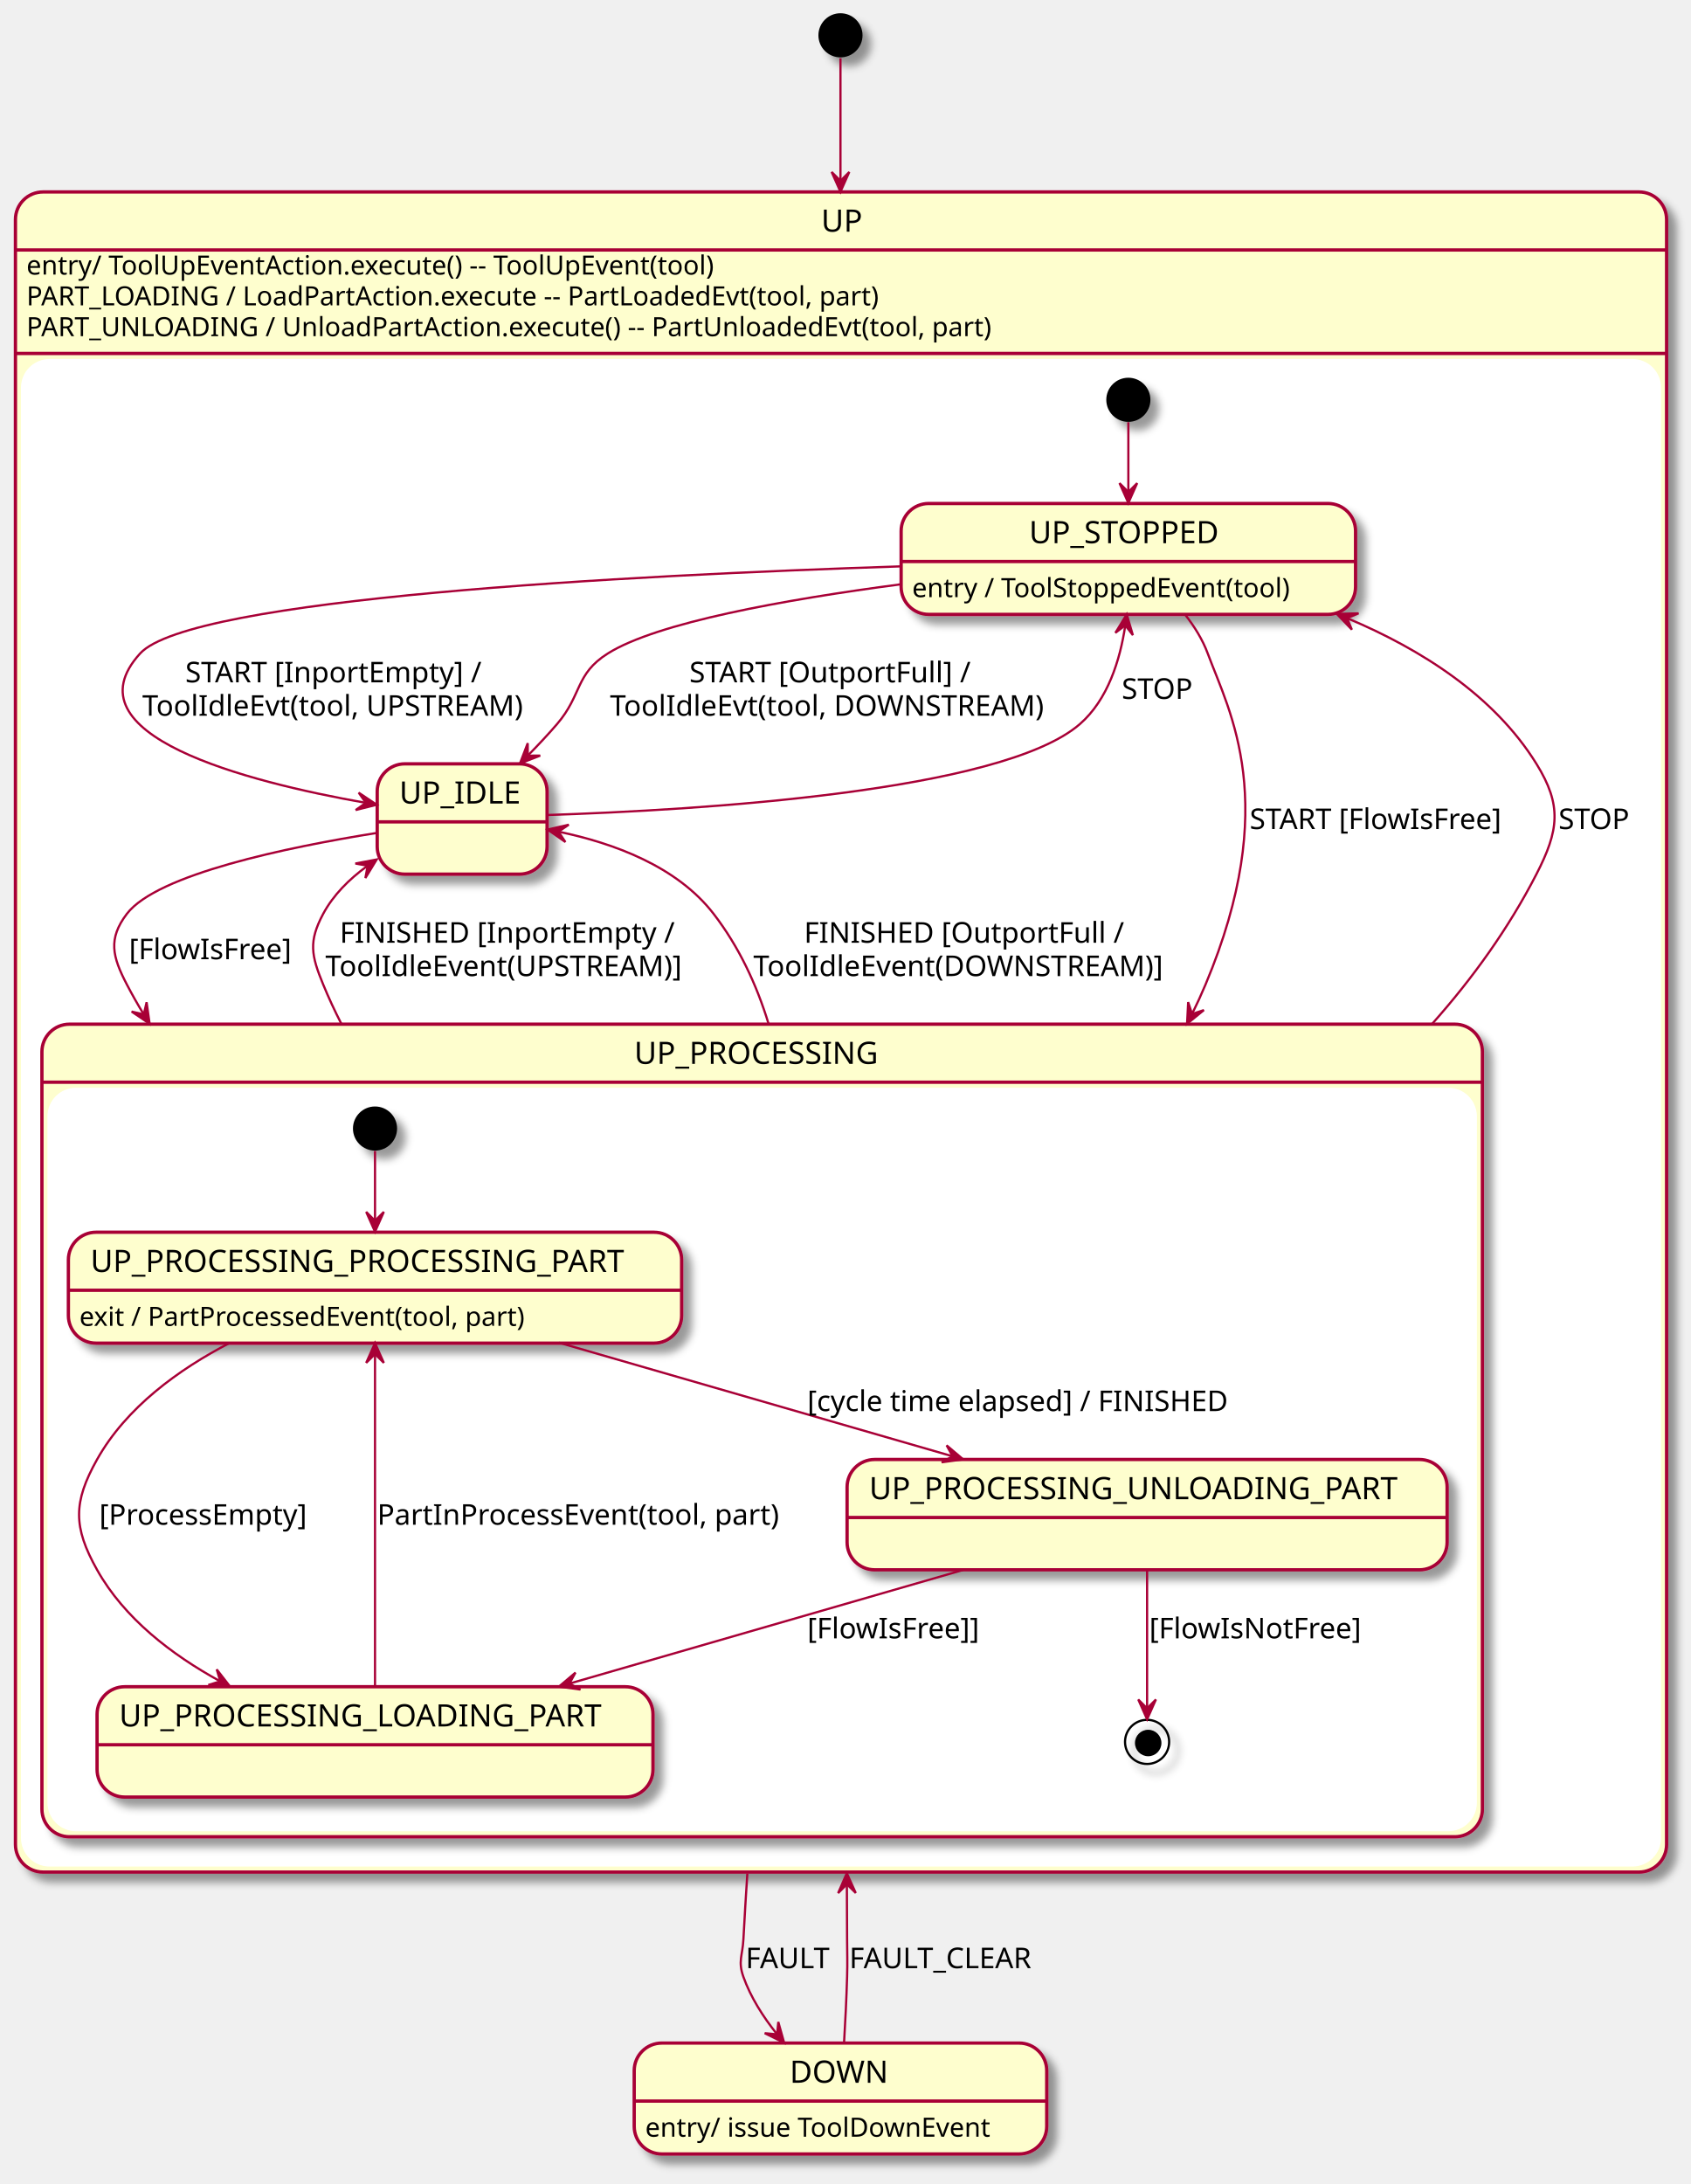
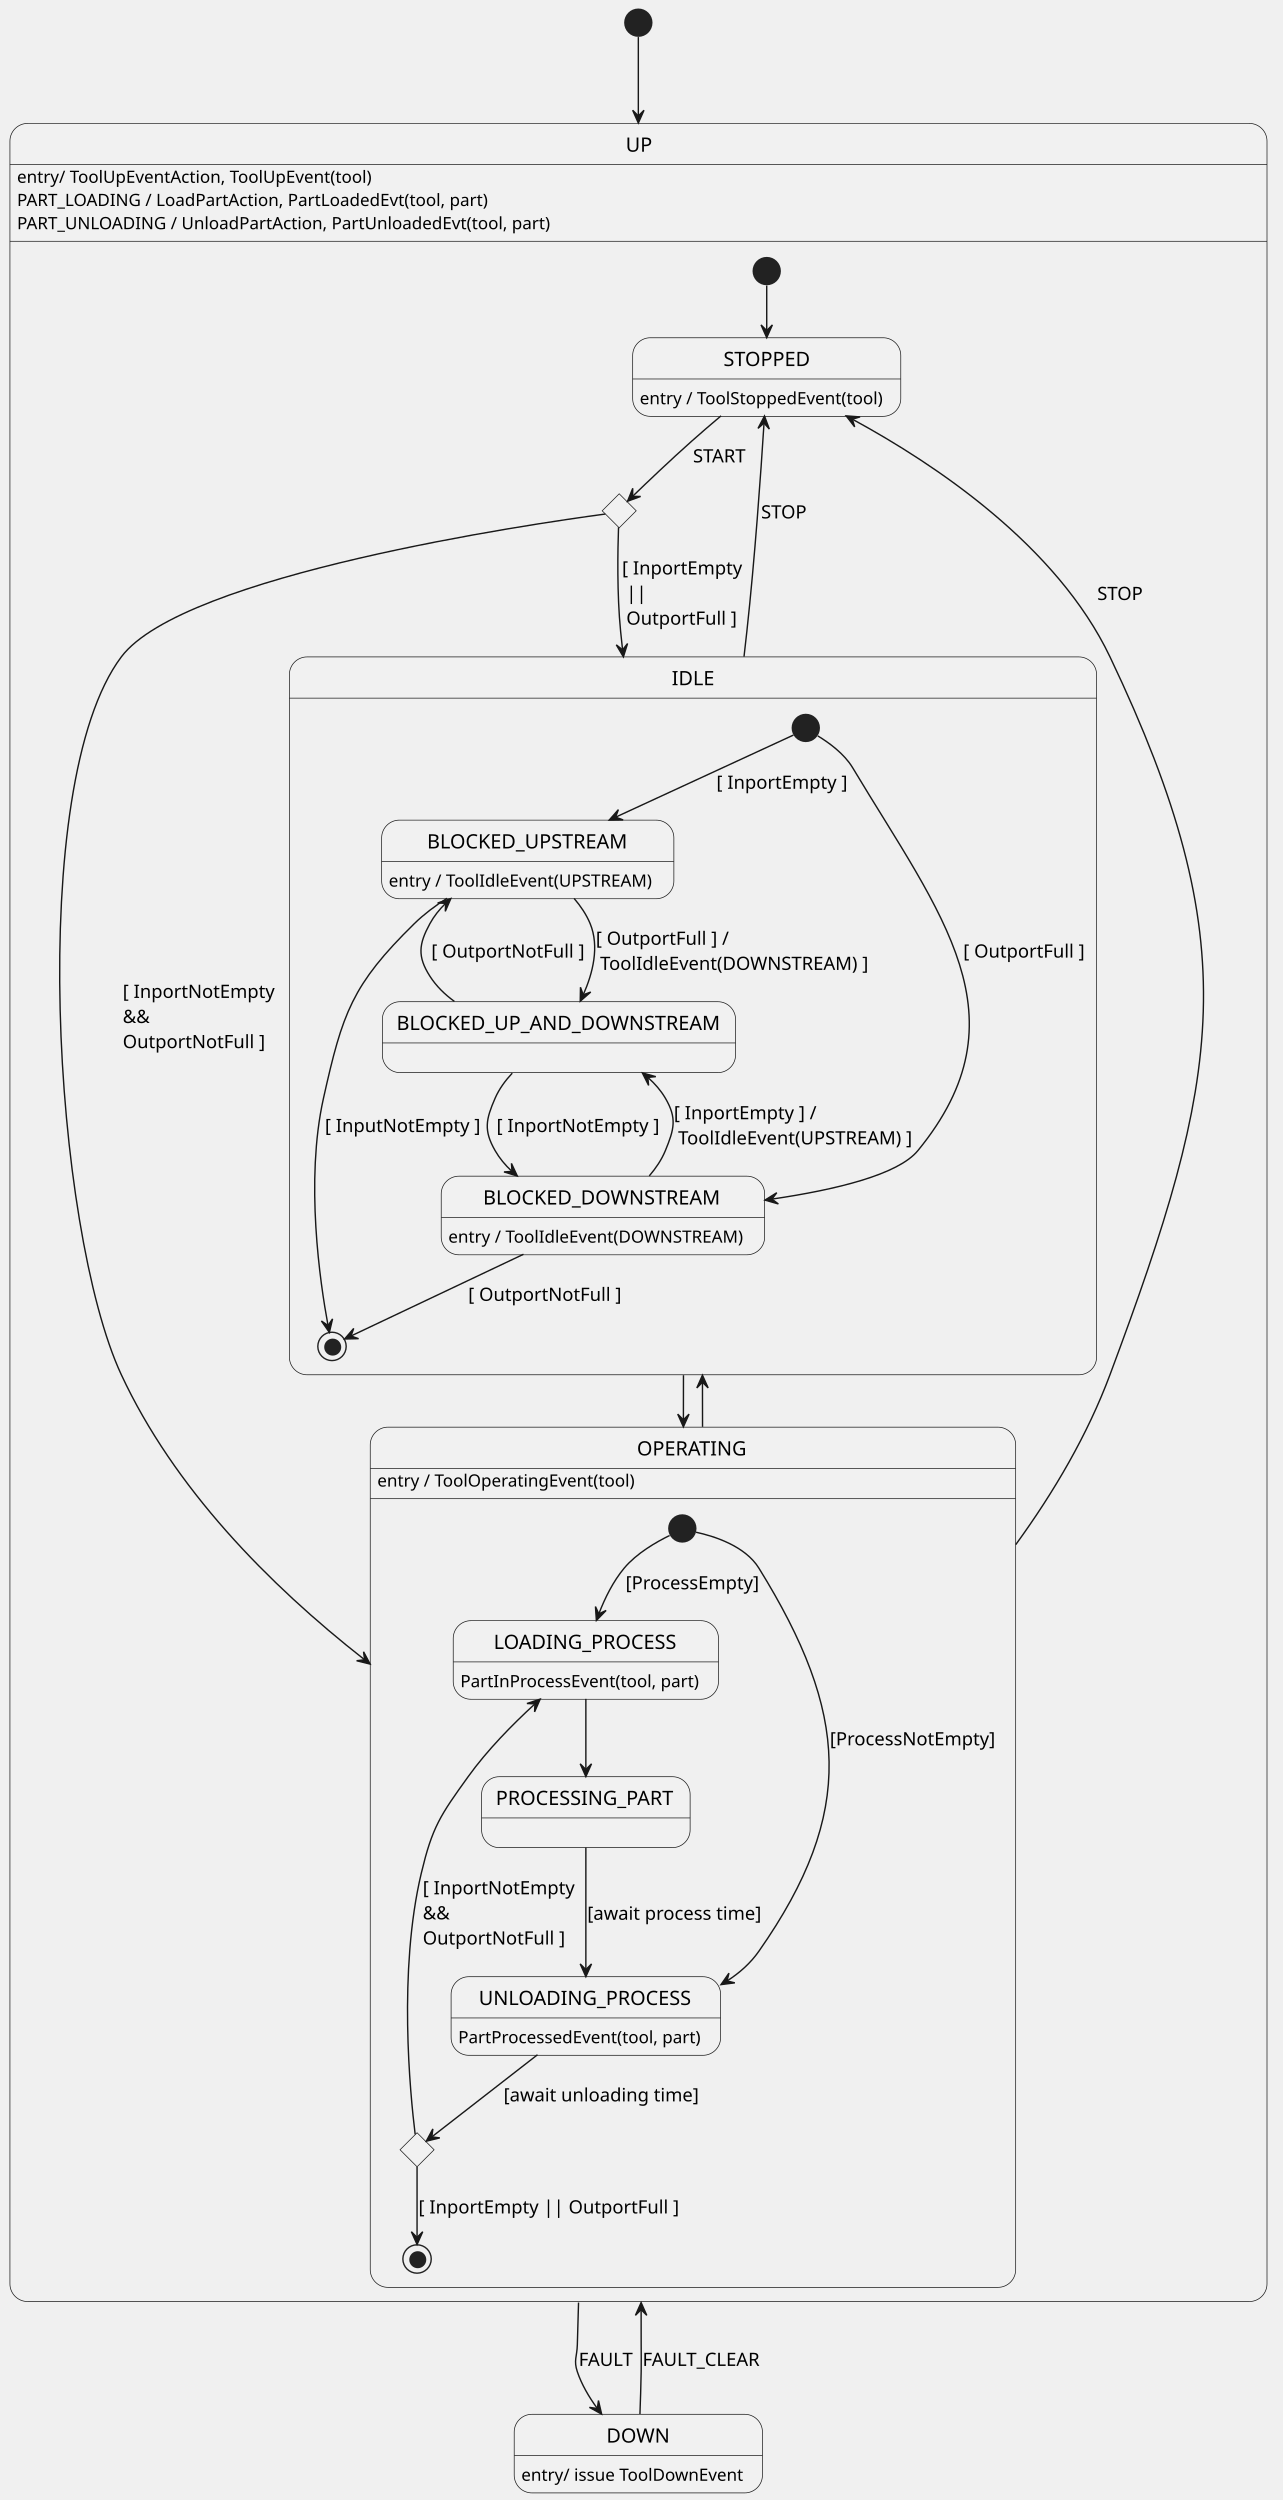
- <svg xmlns="http://www.w3.org/2000/svg" contentScriptType="application/ecmascript" contentStyleType="text/css" height="452.055px" preserveAspectRatio="none" style="width:350px;height:452px;background:#FFFFFF;" version="1.1" viewBox="0 0 350 452" width="350.228px" zoomAndPan="magnify">
-   <defs>
-     <filter height="300%" id="fxso1qb9pyfu2" width="300%" x="-1" y="-1">
-       <feGaussianBlur result="blurOut" stdDeviation="0.913" />
-       <feColorMatrix in="blurOut" result="blurOut2" type="matrix" values="0 0 0 0 0 0 0 0 0 0 0 0 0 0 0 0 0 0 .4 0" />
-       <feOffset dx="1.826" dy="1.826" in="blurOut2" result="blurOut3" />
-       <feBlend in="SourceGraphic" in2="blurOut3" mode="normal" />
-     </filter>
-   </defs>
+ <svg xmlns="http://www.w3.org/2000/svg" contentStyleType="text/css" height="686.229px" preserveAspectRatio="none" style="width:352px;height:686px;background:#FFFFFF;" version="1.1" viewBox="0 0 352 686" width="352.651px" zoomAndPan="magnify">
+   <defs />
  <g>
-     <ellipse cx="173.973" cy="7.306" fill="#000000" filter="url(#fxso1qb9pyfu2)" rx="4.566" ry="4.566" style="stroke:none;stroke-width:0.457;" />
+     <ellipse cx="175.158" cy="6.228" fill="#222222" rx="3.892" ry="3.892" style="stroke:none;stroke-width:0.389;" />
    <g id="DOWN">
-       <rect fill="#FEFECE" filter="url(#fxso1qb9pyfu2)" height="22.952" rx="5.708" ry="5.708" style="stroke:#A80036;stroke-width:0.685;" width="85.388" x="131.279" y="422.831" />
-       <line style="stroke:#A80036;stroke-width:0.685;" x1="131.279" x2="216.667" y1="434.839" y2="434.839" />
-       <text fill="#000000" font-family="sans-serif" font-size="6.393" lengthAdjust="spacing" textLength="21.005" x="163.47" y="431.048">DOWN</text>
-       <text fill="#000000" font-family="sans-serif" font-size="5.479" lengthAdjust="spacing" textLength="76.256" x="133.562" y="442.208">entry/ issue ToolDownEvent</text>
-     </g>
-     <rect fill="#FEFECE" filter="url(#fxso1qb9pyfu2)" height="347.717" rx="5.708" ry="5.708" style="stroke:#A80036;stroke-width:0.685;" width="341.781" x="3.196" y="39.726" />
-     <rect fill="#FFFFFF" height="311.551" rx="5.708" ry="5.708" style="stroke:#FFFFFF;stroke-width:0.457;" width="339.041" x="4.566" y="74.522" />
-     <line style="stroke:#A80036;stroke-width:0.685;" x1="3.196" x2="344.977" y1="73.152" y2="73.152" />
-     <line style="stroke:#A80036;stroke-width:0.685;" x1="3.196" x2="344.977" y1="51.734" y2="51.734" />
-     <text fill="#000000" font-family="sans-serif" font-size="6.393" lengthAdjust="spacing" textLength="8.219" x="169.977" y="47.943">UP</text>
-     <text fill="#000000" font-family="sans-serif" font-size="5.479" lengthAdjust="spacing" textLength="155.251" x="5.479" y="56.82">entry/ ToolUpEventAction.execute() -- ToolUpEvent(tool)</text>
-     <text fill="#000000" font-family="sans-serif" font-size="5.479" lengthAdjust="spacing" textLength="189.498" x="5.479" y="63.198">PART_LOADING / LoadPartAction.execute -- PartLoadedEvt(tool, part)</text>
-     <text fill="#000000" font-family="sans-serif" font-size="5.479" lengthAdjust="spacing" textLength="214.155" x="5.479" y="69.577">PART_UNLOADING / UnloadPartAction.execute() -- PartUnloadedEvt(tool, part)</text>
-     <g id="UP.UP_STOPPED">
-       <rect fill="#FEFECE" filter="url(#fxso1qb9pyfu2)" height="22.952" rx="5.708" ry="5.708" style="stroke:#A80036;stroke-width:0.685;" width="94.064" x="186.53" y="104.202" />
-       <line style="stroke:#A80036;stroke-width:0.685;" x1="186.53" x2="280.594" y1="116.21" y2="116.21" />
-       <text fill="#000000" font-family="sans-serif" font-size="6.393" lengthAdjust="spacing" textLength="41.096" x="213.014" y="112.419">UP_STOPPED</text>
-       <text fill="#000000" font-family="sans-serif" font-size="5.479" lengthAdjust="spacing" textLength="84.931" x="188.813" y="123.579">entry / ToolStoppedEvent(tool)</text>
-     </g>
-     <g id="UP.UP_IDLE">
-       <rect fill="#FEFECE" filter="url(#fxso1qb9pyfu2)" height="22.831" rx="5.708" ry="5.708" style="stroke:#A80036;stroke-width:0.685;" width="35.16" x="78.082" y="158.084" />
-       <line style="stroke:#A80036;stroke-width:0.685;" x1="78.082" x2="113.242" y1="170.091" y2="170.091" />
-       <text fill="#000000" font-family="sans-serif" font-size="6.393" lengthAdjust="spacing" textLength="26.027" x="82.648" y="166.301">UP_IDLE</text>
-     </g>
-     <ellipse cx="233.562" cy="82.741" fill="#000000" filter="url(#fxso1qb9pyfu2)" rx="4.566" ry="4.566" style="stroke:none;stroke-width:0.457;" />
-     <rect fill="#FEFECE" filter="url(#fxso1qb9pyfu2)" height="168.172" rx="5.708" ry="5.708" style="stroke:#A80036;stroke-width:0.685;" width="298.173" x="8.676" y="211.965" />
-     <rect fill="#FFFFFF" height="153.425" rx="5.708" ry="5.708" style="stroke:#FFFFFF;stroke-width:0.457;" width="295.434" x="10.046" y="225.343" />
-     <line style="stroke:#A80036;stroke-width:0.685;" x1="8.676" x2="306.849" y1="223.973" y2="223.973" />
-     <text fill="#000000" font-family="sans-serif" font-size="6.393" lengthAdjust="spacing" textLength="52.968" x="131.279" y="220.182">UP_PROCESSING</text>
-     <g id="UP.UP_PROCESSING.UP_PROCESSING_PROCESSING_PART">
-       <rect fill="#FEFECE" filter="url(#fxso1qb9pyfu2)" height="22.952" rx="5.708" ry="5.708" style="stroke:#A80036;stroke-width:0.685;" width="126.941" x="14.155" y="255.023" />
-       <line style="stroke:#A80036;stroke-width:0.685;" x1="14.155" x2="141.096" y1="267.031" y2="267.031" />
-       <text fill="#000000" font-family="sans-serif" font-size="6.393" lengthAdjust="spacing" textLength="117.808" x="18.721" y="263.24">UP_PROCESSING_PROCESSING_PART</text>
-       <text fill="#000000" font-family="sans-serif" font-size="5.479" lengthAdjust="spacing" textLength="99.543" x="16.438" y="274.4">exit / PartProcessedEvent(tool, part)</text>
-     </g>
-     <g id="UP.UP_PROCESSING.UP_PROCESSING_LOADING_PART">
-       <rect fill="#FEFECE" filter="url(#fxso1qb9pyfu2)" height="22.831" rx="5.708" ry="5.708" style="stroke:#A80036;stroke-width:0.685;" width="115.069" x="20.091" y="349.087" />
-       <line style="stroke:#A80036;stroke-width:0.685;" x1="20.091" x2="135.16" y1="361.094" y2="361.094" />
-       <text fill="#000000" font-family="sans-serif" font-size="6.393" lengthAdjust="spacing" textLength="105.936" x="24.657" y="357.304">UP_PROCESSING_LOADING_PART</text>
-     </g>
-     <g id="UP.UP_PROCESSING.UP_PROCESSING_UNLOADING_PART">
-       <rect fill="#FEFECE" filter="url(#fxso1qb9pyfu2)" height="22.831" rx="5.708" ry="5.708" style="stroke:#A80036;stroke-width:0.685;" width="124.201" x="175.343" y="302.055" />
-       <line style="stroke:#A80036;stroke-width:0.685;" x1="175.343" x2="299.543" y1="314.062" y2="314.062" />
-       <text fill="#000000" font-family="sans-serif" font-size="6.393" lengthAdjust="spacing" textLength="115.069" x="179.909" y="310.272">UP_PROCESSING_UNLOADING_PART</text>
-     </g>
-     <ellipse cx="77.626" cy="233.562" fill="#000000" filter="url(#fxso1qb9pyfu2)" rx="4.566" ry="4.566" style="stroke:none;stroke-width:0.457;" />
-     <ellipse cx="237.443" cy="360.502" fill="none" filter="url(#fxso1qb9pyfu2)" rx="4.566" ry="4.566" style="stroke:#000000;stroke-width:0.457;" />
-     <ellipse cx="237.671" cy="360.731" fill="#000000" rx="2.74" ry="2.74" style="stroke:none;stroke-width:0.457;" />
-     <path d="M77.626,238.196 C77.626,241.868 77.626,247.411 77.626,252.58 " fill="none" id="*start*UP_PROCESSING-to-UP_PROCESSING_PROCESSING_PART" style="stroke:#A80036;stroke-width:0.457;" />
-     <polygon fill="#A80036" points="77.626,254.922,79.452,250.813,77.626,252.639,75.799,250.813,77.626,254.922" style="stroke:#A80036;stroke-width:0.457;" />
-     <path d="M47.616,277.895 C36.964,283.42 26.132,291.283 20.091,302.055 C15.128,310.904 15.128,316.036 20.091,324.886 C25.731,334.941 35.548,342.466 45.493,347.913 " fill="none" id="UP_PROCESSING_PROCESSING_PART-to-UP_PROCESSING_LOADING_PART" style="stroke:#A80036;stroke-width:0.457;" />
-     <polygon fill="#A80036" points="47.616,349.046,44.856,345.495,45.604,347.967,43.131,348.715,47.616,349.046" style="stroke:#A80036;stroke-width:0.457;" />
-     <text fill="#000000" font-family="sans-serif" font-size="5.936" lengthAdjust="spacing" textLength="46.575" x="20.548" y="315.556">[ProcessEmpty]</text>
-     <path d="M77.626,349.009 C77.626,331.858 77.626,298.868 77.626,280.352 " fill="none" id="UP_PROCESSING_LOADING_PART-to-UP_PROCESSING_PROCESSING_PART" style="stroke:#A80036;stroke-width:0.457;" />
-     <polygon fill="#A80036" points="77.626,277.945,75.799,282.055,77.626,280.228,79.452,282.055,77.626,277.945" style="stroke:#A80036;stroke-width:0.457;" />
-     <text fill="#000000" font-family="sans-serif" font-size="5.936" lengthAdjust="spacing" textLength="88.585" x="78.082" y="315.556">PartInProcessEvent(tool, part)</text>
-     <path d="M115.703,277.881 C140.26,284.968 172.155,294.173 197.137,301.384 " fill="none" id="UP_PROCESSING_PROCESSING_PART-to-UP_PROCESSING_UNLOADING_PART" style="stroke:#A80036;stroke-width:0.457;" />
-     <polygon fill="#A80036" points="199.379,302.032,195.945,299.128,197.187,301.393,194.922,302.635,199.379,302.032" style="stroke:#A80036;stroke-width:0.457;" />
-     <text fill="#000000" font-family="sans-serif" font-size="5.936" lengthAdjust="spacing" textLength="94.064" x="167.123" y="292.04">[cycle time elapsed] / FINISHED</text>
-     <path d="M199.365,324.913 C174.808,332 142.913,341.205 117.931,348.416 " fill="none" id="UP_PROCESSING_UNLOADING_PART-to-UP_PROCESSING_LOADING_PART" style="stroke:#A80036;stroke-width:0.457;" />
-     <polygon fill="#A80036" points="115.689,349.064,120.146,349.667,117.881,348.425,119.123,346.16,115.689,349.064" style="stroke:#A80036;stroke-width:0.457;" />
-     <text fill="#000000" font-family="sans-serif" font-size="5.936" lengthAdjust="spacing" textLength="38.356" x="167.123" y="339.072">[FlowIsFree]]</text>
-     <path d="M237.443,324.973 C237.443,333.881 237.443,346.105 237.443,353.516 " fill="none" id="UP_PROCESSING_UNLOADING_PART-to-*end*UP_PROCESSING" style="stroke:#A80036;stroke-width:0.457;" />
-     <polygon fill="#A80036" points="237.443,355.836,239.269,351.726,237.443,353.553,235.616,351.726,237.443,355.836" style="stroke:#A80036;stroke-width:0.457;" />
-     <text fill="#000000" font-family="sans-serif" font-size="5.936" lengthAdjust="spacing" textLength="46.575" x="237.899" y="339.072">[FlowIsNotFree]</text>
-     <path d="M233.562,87.376 C233.562,91.047 233.562,96.591 233.562,101.759 " fill="none" id="*start*UP-to-UP_STOPPED" style="stroke:#A80036;stroke-width:0.457;" />
-     <polygon fill="#A80036" points="233.562,104.102,235.388,99.992,233.562,101.819,231.735,99.992,233.562,104.102" style="stroke:#A80036;stroke-width:0.457;" />
-     <path d="M245.297,127.175 C247.224,129.636 248.936,132.371 250,135.253 C254.443,147.266 265.269,166.23 249.543,203.746 C248.694,205.769 247.781,207.769 246.804,209.746 " fill="none" id="UP_STOPPED-to-UP_PROCESSING" style="stroke:#A80036;stroke-width:0.457;" />
-     <polygon fill="#A80036" points="245.717,211.887,249.203,209.046,246.748,209.85,245.944,207.396,245.717,211.887" style="stroke:#A80036;stroke-width:0.457;" />
-     <text fill="#000000" font-family="sans-serif" font-size="5.936" lengthAdjust="spacing" textLength="57.078" x="258.676" y="171.584">START [FlowIsFree]</text>
-     <path d="M186.516,117.212 C129.411,119.084 39.397,123.828 28.995,135.253 C13.635,152.12 50.822,161.759 75.621,166.138 " fill="none" id="UP_STOPPED-to-UP_IDLE" style="stroke:#A80036;stroke-width:0.457;" />
-     <polygon fill="#A80036" points="77.982,166.549,74.246,164.046,75.732,166.158,73.62,167.645,77.982,166.549" style="stroke:#A80036;stroke-width:0.457;" />
-     <text fill="#000000" font-family="sans-serif" font-size="5.936" lengthAdjust="spacing" textLength="65.753" x="38.356" y="141.219">START [InportEmpty] /</text>
-     <text fill="#000000" font-family="sans-serif" font-size="5.936" lengthAdjust="spacing" textLength="85.388" x="29.452" y="148.129">ToolIdleEvt(tool, UPSTREAM)</text>
-     <path d="M186.397,120.933 C162.297,124.111 135.95,128.86 125.799,135.253 C119.032,139.513 120.511,143.8 115.297,149.864 C113.452,152.011 111.406,154.193 109.352,156.275 " fill="none" id="UP_STOPPED-to-UP_IDLE-1" style="stroke:#A80036;stroke-width:0.457;" />
-     <polygon fill="#A80036" points="107.63,158.006,111.824,156.383,109.241,156.388,109.236,153.805,107.63,158.006" style="stroke:#A80036;stroke-width:0.457;" />
-     <text fill="#000000" font-family="sans-serif" font-size="5.936" lengthAdjust="spacing" textLength="62.1" x="142.694" y="141.219">START [OutportFull] /</text>
-     <text fill="#000000" font-family="sans-serif" font-size="5.936" lengthAdjust="spacing" textLength="96.804" x="126.256" y="148.129">ToolIdleEvt(tool, DOWNSTREAM)</text>
-     <path d="M296.425,211.924 C304.886,202.426 312.288,192.093 318.036,180.915 C322.676,171.892 323.379,166.709 318.036,158.084 C309.237,143.883 294.046,134.33 278.945,127.974 " fill="none" id="UP_PROCESSING-to-UP_STOPPED" style="stroke:#A80036;stroke-width:0.457;" />
-     <polygon fill="#A80036" points="276.721,127.061,279.83,130.311,278.834,127.928,281.217,126.932,276.721,127.061" style="stroke:#A80036;stroke-width:0.457;" />
-     <text fill="#000000" font-family="sans-serif" font-size="5.936" lengthAdjust="spacing" textLength="15.525" x="322.603" y="171.584">STOP</text>
-     <path d="M70.648,211.869 C69.283,209.202 68.023,206.495 66.895,203.746 C64.425,197.741 63.831,194.86 66.895,189.134 C69,185.202 72.301,181.942 75.931,179.289 " fill="none" id="UP_PROCESSING-to-UP_IDLE" style="stroke:#A80036;stroke-width:0.457;" />
-     <polygon fill="#A80036" points="77.977,177.878,73.558,178.712,76.099,179.176,75.635,181.717,77.977,177.878" style="stroke:#A80036;stroke-width:0.457;" />
-     <text fill="#000000" font-family="sans-serif" font-size="5.936" lengthAdjust="spacing" textLength="72.146" x="70.32" y="195.101">FINISHED [InportEmpty /</text>
-     <text fill="#000000" font-family="sans-serif" font-size="5.936" lengthAdjust="spacing" textLength="79.909" x="67.352" y="202.01">ToolIdleEvent(UPSTREAM)]</text>
-     <path d="M159.082,211.86 C156.58,203.663 152.922,195.896 147.717,189.134 C140.123,179.266 126.918,174.472 115.712,172.148 " fill="none" id="UP_PROCESSING-to-UP_IDLE-1" style="stroke:#A80036;stroke-width:0.457;" />
-     <polygon fill="#A80036" points="113.352,171.686,117.036,174.265,115.593,172.123,117.735,170.679,113.352,171.686" style="stroke:#A80036;stroke-width:0.457;" />
-     <text fill="#000000" font-family="sans-serif" font-size="5.936" lengthAdjust="spacing" textLength="68.493" x="166.438" y="195.101">FINISHED [OutportFull /</text>
-     <text fill="#000000" font-family="sans-serif" font-size="5.936" lengthAdjust="spacing" textLength="91.324" x="155.936" y="202.01">ToolIdleEvent(DOWNSTREAM)]</text>
-     <path d="M77.954,172.394 C59.53,175.33 32.502,180.928 26.256,189.134 C22.324,194.303 23.251,197.988 26.256,203.746 C27.343,205.828 28.498,207.874 29.721,209.883 " fill="none" id="UP_IDLE-to-UP_PROCESSING" style="stroke:#A80036;stroke-width:0.457;" />
-     <polygon fill="#A80036" points="30.968,211.878,30.346,207.424,29.761,209.94,27.245,209.356,30.968,211.878" style="stroke:#A80036;stroke-width:0.457;" />
-     <text fill="#000000" font-family="sans-serif" font-size="5.936" lengthAdjust="spacing" textLength="36.073" x="26.712" y="198.525">[FlowIsFree]</text>
-     <path d="M113.32,168.673 C144.461,167.659 207.379,163.887 223.516,149.864 C229.329,144.814 231.854,136.572 232.918,129.49 " fill="none" id="UP_IDLE-to-UP_STOPPED" style="stroke:#A80036;stroke-width:0.457;" />
-     <polygon fill="#A80036" points="233.228,127.138,230.878,130.972,232.928,129.402,234.499,131.452,233.228,127.138" style="stroke:#A80036;stroke-width:0.457;" />
-     <text fill="#000000" font-family="sans-serif" font-size="5.936" lengthAdjust="spacing" textLength="15.525" x="232.192" y="144.644">STOP</text>
-     <path d="M173.973,12.055 C173.973,17 173.973,25.931 173.973,37.384 " fill="none" id="*start-to-UP" style="stroke:#A80036;stroke-width:0.457;" />
-     <polygon fill="#A80036" points="173.973,39.703,175.799,35.594,173.973,37.42,172.146,35.594,173.973,39.703" style="stroke:#A80036;stroke-width:0.457;" />
-     <path d="M154.694,387.749 C154.393,392.333 154.123,396.881 153.881,401.37 C153.699,404.813 152.726,405.881 153.881,409.132 C155.379,413.347 157.941,417.361 160.744,420.881 " fill="none" id="UP-to-DOWN" style="stroke:#A80036;stroke-width:0.457;" />
-     <polygon fill="#A80036" points="162.32,422.785,161.103,418.456,160.863,421.028,158.291,420.787,162.32,422.785" style="stroke:#A80036;stroke-width:0.457;" />
-     <text fill="#000000" font-family="sans-serif" font-size="5.936" lengthAdjust="spacing" textLength="18.721" x="154.338" y="407.337">FAULT</text>
-     <path d="M174.717,422.749 C174.968,418.493 175.219,413.589 175.343,409.132 C175.438,405.685 175.356,404.822 175.343,401.37 C175.329,397.635 175.315,393.858 175.297,390.05 " fill="none" id="DOWN-to-UP" style="stroke:#A80036;stroke-width:0.457;" />
-     <polygon fill="#A80036" points="175.288,387.676,173.485,391.796,175.301,389.959,177.138,391.775,175.288,387.676" style="stroke:#A80036;stroke-width:0.457;" />
-     <text fill="#000000" font-family="sans-serif" font-size="5.936" lengthAdjust="spacing" textLength="41.096" x="175.799" y="407.337">FAULT_CLEAR</text>
+       <rect fill="#F1F1F1" height="21.569" rx="4.865" ry="4.865" style="stroke:#181818;stroke-width:0.195;" width="68.117" x="141.099" y="662.485" />
+       <line style="stroke:#181818;stroke-width:0.195;" x1="141.099" x2="209.216" y1="673.799" y2="673.799" />
+       <text fill="#000000" font-family="sans-serif" font-size="5.449" lengthAdjust="spacing" textLength="17.516" x="166.4" y="670.257">DOWN</text>
+       <text fill="#000000" font-family="sans-serif" font-size="4.671" lengthAdjust="spacing" textLength="60.332" x="143.045" y="680.739">entry/ issue ToolDownEvent</text>
+     </g>
+     <path d="M7.59,33.864 L342.799,33.864 A4.865,4.865 0 0 1 347.665,38.729 L347.665,66.21 L2.725,66.21 L2.725,38.729 A4.865,4.865 0 0 1 7.59,33.864 " fill="#F1F1F1" style="stroke:#F1F1F1;stroke-width:0.389;" />
+     <rect fill="none" height="597.682" rx="4.865" ry="4.865" style="stroke:#181818;stroke-width:0.195;" width="344.94" x="2.725" y="33.864" />
+     <line style="stroke:#181818;stroke-width:0.195;" x1="2.725" x2="347.665" y1="66.21" y2="66.21" />
+     <line style="stroke:#181818;stroke-width:0.195;" x1="2.725" x2="347.665" y1="45.178" y2="45.178" />
+     <text fill="#000000" font-family="sans-serif" font-size="5.449" lengthAdjust="spacing" textLength="7.006" x="171.691" y="41.635">UP</text>
+     <text fill="#000000" font-family="sans-serif" font-size="4.671" lengthAdjust="spacing" textLength="96.531" x="4.671" y="50.171">entry/ ToolUpEventAction, ToolUpEvent(tool)</text>
+     <text fill="#000000" font-family="sans-serif" font-size="4.671" lengthAdjust="spacing" textLength="127.671" x="4.671" y="56.533">PART_LOADING / LoadPartAction, PartLoadedEvt(tool, part)</text>
+     <text fill="#000000" font-family="sans-serif" font-size="4.671" lengthAdjust="spacing" textLength="144.797" x="4.671" y="62.895">PART_UNLOADING / UnloadPartAction, PartUnloadedEvt(tool, part)</text>
+     <g id="UP.STOPPED">
+       <rect fill="#F1F1F1" height="21.569" rx="4.865" ry="4.865" style="stroke:#181818;stroke-width:0.195;" width="73.566" x="173.605" y="92.678" />
+       <line style="stroke:#181818;stroke-width:0.195;" x1="173.605" x2="247.171" y1="103.992" y2="103.992" />
+       <text fill="#000000" font-family="sans-serif" font-size="5.449" lengthAdjust="spacing" textLength="23.744" x="198.516" y="100.45">STOPPED</text>
+       <text fill="#000000" font-family="sans-serif" font-size="4.671" lengthAdjust="spacing" textLength="65.781" x="175.551" y="110.932">entry / ToolStoppedEvent(tool)</text>
+     </g>
+     <g id="elem_CHOICE_START">
+       <polygon fill="#F1F1F1" points="169.907,135.494,174.578,140.165,169.907,144.836,165.236,140.165,169.907,135.494" style="stroke:#181818;stroke-width:0.195;" />
+     </g>
+     <ellipse cx="210.388" cy="74.384" fill="#222222" rx="3.892" ry="3.892" style="stroke:none;stroke-width:0.389;" />
+     <path d="M84.274,180.257 L296.036,180.257 A4.865,4.865 0 0 1 300.901,185.122 L300.901,191.571 L79.409,191.571 L79.409,185.122 A4.865,4.865 0 0 1 84.274,180.257 " fill="#F1F1F1" style="stroke:#F1F1F1;stroke-width:0.389;" />
+     <rect fill="none" height="196.982" rx="4.865" ry="4.865" style="stroke:#181818;stroke-width:0.195;" width="221.493" x="79.409" y="180.257" />
+     <line style="stroke:#181818;stroke-width:0.195;" x1="79.409" x2="300.901" y1="191.571" y2="191.571" />
+     <text fill="#000000" font-family="sans-serif" font-size="5.449" lengthAdjust="spacing" textLength="11.677" x="184.316" y="188.028">IDLE</text>
+     <g id="UP.IDLE.BLOCKED_UPSTREAM">
+       <rect fill="#F1F1F1" height="21.569" rx="4.865" ry="4.865" style="stroke:#181818;stroke-width:0.195;" width="80.183" x="104.725" y="225.046" />
+       <line style="stroke:#181818;stroke-width:0.195;" x1="104.725" x2="184.908" y1="236.36" y2="236.36" />
+       <text fill="#000000" font-family="sans-serif" font-size="5.449" lengthAdjust="spacing" textLength="55.272" x="117.18" y="232.817">BLOCKED_UPSTREAM</text>
+       <text fill="#000000" font-family="sans-serif" font-size="4.671" lengthAdjust="spacing" textLength="72.398" x="106.671" y="243.299">entry / ToolIdleEvent(UPSTREAM)</text>
+     </g>
+     <g id="UP.IDLE.BLOCKED_DOWNSTREAM">
+       <rect fill="#F1F1F1" height="21.569" rx="4.865" ry="4.865" style="stroke:#181818;stroke-width:0.195;" width="88.746" x="121.073" y="322.745" />
+       <line style="stroke:#181818;stroke-width:0.195;" x1="121.073" x2="209.819" y1="334.059" y2="334.059" />
+       <text fill="#000000" font-family="sans-serif" font-size="5.449" lengthAdjust="spacing" textLength="65.781" x="132.555" y="330.516">BLOCKED_DOWNSTREAM</text>
+       <text fill="#000000" font-family="sans-serif" font-size="4.671" lengthAdjust="spacing" textLength="80.962" x="123.019" y="340.998">entry / ToolIdleEvent(DOWNSTREAM)</text>
+     </g>
+     <ellipse cx="221.107" cy="199.745" fill="#222222" rx="3.892" ry="3.892" style="stroke:none;stroke-width:0.389;" />
+     <g id="UP.IDLE.BLOCKED_UP_AND_DOWNSTREAM">
+       <rect fill="#F1F1F1" height="19.462" rx="4.865" ry="4.865" style="stroke:#181818;stroke-width:0.195;" width="96.921" x="104.919" y="274.868" />
+       <line style="stroke:#181818;stroke-width:0.195;" x1="104.919" x2="201.84" y1="286.183" y2="286.183" />
+       <text fill="#000000" font-family="sans-serif" font-size="5.449" lengthAdjust="spacing" textLength="89.136" x="108.812" y="282.64">BLOCKED_UP_AND_DOWNSTREAM</text>
+     </g>
+     <ellipse cx="91.101" cy="369.454" fill="none" rx="3.892" ry="3.892" style="stroke:#222222;stroke-width:0.389;" />
+     <ellipse cx="91.296" cy="369.648" fill="#222222" rx="2.335" ry="2.335" style="stroke:none;stroke-width:0.389;" />
+     <g id="link_*start*IDLE_BLOCKED_UPSTREAM">
+       <path d="M217.729,201.695 C209.31,205.58 186.78,215.984 168.973,224.205 " fill="none" id="*start*IDLE-to-BLOCKED_UPSTREAM" style="stroke:#181818;stroke-width:0.389;" />
+       <polygon fill="#181818" points="167.155,225.046,170.988,224.989,168.922,224.229,169.681,222.162,167.155,225.046" style="stroke:#181818;stroke-width:0.389;" />
+       <text fill="#000000" font-family="sans-serif" font-size="5.06" lengthAdjust="spacing" textLength="35.421" x="196.585" y="216.442">[ InportEmpty ]</text>
+     </g>
+     <g id="link_*start*IDLE_BLOCKED_DOWNSTREAM">
+       <path d="M224.396,201.929 C227.374,203.731 231.64,206.79 233.952,210.644 C258.311,251.284 281.887,279.092 251.857,315.738 C246.462,322.32 229.449,326.45 211.925,329.019 " fill="none" id="*start*IDLE-to-BLOCKED_DOWNSTREAM" style="stroke:#181818;stroke-width:0.389;" />
+       <polygon fill="#181818" points="209.897,329.311,213.584,330.362,211.824,329.038,213.148,327.278,209.897,329.311" style="stroke:#181818;stroke-width:0.389;" />
+       <text fill="#000000" font-family="sans-serif" font-size="5.06" lengthAdjust="spacing" textLength="32.696" x="264.313" y="262.762">[ OutportFull ]</text>
+     </g>
+     <g id="link_BLOCKED_DOWNSTREAM_BLOCKED_UP_AND_DOWNSTREAM">
+       <path d="M178.159,322.671 C179.957,320.577 181.541,318.241 182.573,315.738 C185.005,309.818 185.807,306.86 182.573,301.337 C181.331,299.223 179.708,297.363 177.863,295.728 " fill="none" id="BLOCKED_DOWNSTREAM-to-BLOCKED_UP_AND_DOWNSTREAM" style="stroke:#181818;stroke-width:0.389;" />
+       <polygon fill="#181818" points="176.259,294.408,177.976,297.836,177.762,295.644,179.954,295.43,176.259,294.408" style="stroke:#181818;stroke-width:0.389;" />
+       <text fill="#000000" font-family="sans-serif" font-size="5.06" lengthAdjust="spacing" textLength="38.535" x="184.908" y="307.135">[ InportEmpty ] /</text>
+       <text fill="#000000" font-family="sans-serif" font-size="5.06" lengthAdjust="spacing" textLength="63.835" x="186.076" y="314.027">ToolIdleEvent(UPSTREAM) ]</text>
+     </g>
+     <g id="link_BLOCKED_UPSTREAM_BLOCKED_UP_AND_DOWNSTREAM">
+       <path d="M157.529,246.528 C159.327,248.622 160.911,250.957 161.943,253.46 C164.52,259.731 162.679,267.033 160.051,272.945 " fill="none" id="BLOCKED_UPSTREAM-to-BLOCKED_UP_AND_DOWNSTREAM" style="stroke:#181818;stroke-width:0.389;" />
+       <polygon fill="#181818" points="159.214,274.732,162.104,272.213,160.036,272.968,159.281,270.899,159.214,274.732" style="stroke:#181818;stroke-width:0.389;" />
+       <text fill="#000000" font-family="sans-serif" font-size="5.06" lengthAdjust="spacing" textLength="35.81" x="163.5" y="259.259">[ OutportFull ] /</text>
+       <text fill="#000000" font-family="sans-serif" font-size="5.06" lengthAdjust="spacing" textLength="72.788" x="164.668" y="266.151">ToolIdleEvent(DOWNSTREAM) ]</text>
+     </g>
+     <g id="link_BLOCKED_UP_AND_DOWNSTREAM_BLOCKED_UPSTREAM">
+       <path d="M124.697,274.794 C122.05,272.887 119.71,270.602 117.959,267.862 C114.506,262.471 114.896,259.081 117.959,253.46 C119.08,251.405 120.559,249.556 122.248,247.902 " fill="none" id="BLOCKED_UP_AND_DOWNSTREAM-to-BLOCKED_UPSTREAM" style="stroke:#181818;stroke-width:0.389;" />
+       <polygon fill="#181818" points="123.716,246.559,120.083,247.782,122.282,247.876,122.189,250.076,123.716,246.559" style="stroke:#181818;stroke-width:0.389;" />
+       <text fill="#000000" font-family="sans-serif" font-size="5.06" lengthAdjust="spacing" textLength="41.649" x="118.348" y="262.762">[ OutportNotFull ]</text>
+     </g>
+     <g id="link_BLOCKED_UP_AND_DOWNSTREAM_BLOCKED_DOWNSTREAM">
+       <path d="M140.562,294.474 C138.651,296.514 136.958,298.818 135.864,301.337 C133.31,307.206 132.68,310.184 135.864,315.738 C137.067,317.837 138.631,319.705 140.414,321.363 " fill="none" id="BLOCKED_UP_AND_DOWNSTREAM-to-BLOCKED_DOWNSTREAM" style="stroke:#181818;stroke-width:0.389;" />
+       <polygon fill="#181818" points="141.959,322.706,140.341,319.231,140.492,321.427,138.295,321.579,141.959,322.706" style="stroke:#181818;stroke-width:0.389;" />
+       <text fill="#000000" font-family="sans-serif" font-size="5.06" lengthAdjust="spacing" textLength="44.373" x="136.253" y="310.638">[ InportNotEmpty ]</text>
+     </g>
+     <g id="link_BLOCKED_DOWNSTREAM_*end*IDLE">
+       <path d="M143.641,344.168 C127.254,351.934 106.029,361.992 96.337,366.581 " fill="none" id="BLOCKED_DOWNSTREAM-to-*end*IDLE" style="stroke:#181818;stroke-width:0.389;" />
+       <polygon fill="#181818" points="94.558,367.425,98.39,367.33,96.316,366.591,97.055,364.517,94.558,367.425" style="stroke:#181818;stroke-width:0.389;" />
+       <text fill="#000000" font-family="sans-serif" font-size="5.06" lengthAdjust="spacing" textLength="41.649" x="128.468" y="356.958">[ OutportNotFull ]</text>
+     </g>
+     <g id="link_BLOCKED_UPSTREAM_*end*IDLE">
+       <path d="M122.665,246.481 C119.446,248.529 116.328,250.86 113.677,253.46 C96.551,270.256 93.997,277.928 88.766,301.337 C83.69,324.037 87.847,352.066 90.004,363.658 " fill="none" id="BLOCKED_UPSTREAM-to-*end*IDLE" style="stroke:#181818;stroke-width:0.389;" />
+       <polygon fill="#181818" points="90.377,365.627,91.255,361.896,90.015,363.715,88.195,362.475,90.377,365.627" style="stroke:#181818;stroke-width:0.389;" />
+       <text fill="#000000" font-family="sans-serif" font-size="5.06" lengthAdjust="spacing" textLength="42.427" x="89.155" y="310.638">[ InputNotEmpty ]</text>
+     </g>
+     <path d="M106.461,391.614 L273.834,391.614 A4.865,4.865 0 0 1 278.699,396.479 L278.699,411.236 L101.595,411.236 L101.595,396.479 A4.865,4.865 0 0 1 106.461,391.614 " fill="#F1F1F1" style="stroke:#F1F1F1;stroke-width:0.389;" />
+     <rect fill="none" height="236.039" rx="4.865" ry="4.865" style="stroke:#181818;stroke-width:0.195;" width="177.104" x="101.595" y="391.614" />
+     <line style="stroke:#181818;stroke-width:0.195;" x1="101.595" x2="278.699" y1="411.236" y2="411.236" />
+     <line style="stroke:#181818;stroke-width:0.195;" x1="101.595" x2="278.699" y1="402.928" y2="402.928" />
+     <text fill="#000000" font-family="sans-serif" font-size="5.449" lengthAdjust="spacing" textLength="30.75" x="174.772" y="399.385">OPERATING</text>
+     <text fill="#000000" font-family="sans-serif" font-size="4.671" lengthAdjust="spacing" textLength="69.674" x="103.541" y="407.921">entry / ToolOperatingEvent(tool)</text>
+     <g id="UP.OPERATING.LOADING_PROCESS">
+       <rect fill="#F1F1F1" height="21.569" rx="4.865" ry="4.865" style="stroke:#181818;stroke-width:0.195;" width="72.788" x="124.366" y="444.711" />
+       <line style="stroke:#181818;stroke-width:0.195;" x1="124.366" x2="197.154" y1="456.025" y2="456.025" />
+       <text fill="#000000" font-family="sans-serif" font-size="5.449" lengthAdjust="spacing" textLength="50.601" x="135.459" y="452.482">LOADING_PROCESS</text>
+       <text fill="#000000" font-family="sans-serif" font-size="4.671" lengthAdjust="spacing" textLength="65.003" x="126.312" y="462.964">PartInProcessEvent(tool, part)</text>
+     </g>
+     <g id="UP.OPERATING.UNLOADING_PROCESS">
+       <rect fill="#F1F1F1" height="21.569" rx="4.865" ry="4.865" style="stroke:#181818;stroke-width:0.195;" width="73.955" x="123.782" y="542.41" />
+       <line style="stroke:#181818;stroke-width:0.195;" x1="123.782" x2="197.737" y1="553.724" y2="553.724" />
+       <text fill="#000000" font-family="sans-serif" font-size="5.449" lengthAdjust="spacing" textLength="58.775" x="131.372" y="550.181">UNLOADING_PROCESS</text>
+       <text fill="#000000" font-family="sans-serif" font-size="4.671" lengthAdjust="spacing" textLength="66.171" x="125.728" y="560.663">PartProcessedEvent(tool, part)</text>
+     </g>
+     <g id="elem_CHOICE_UNLOADING">
+       <polygon fill="#F1F1F1" points="114.44,585.226,119.111,589.897,114.44,594.568,109.769,589.897,114.44,585.226" style="stroke:#181818;stroke-width:0.195;" />
+     </g>
+     <g id="UP.OPERATING.PROCESSING_PART">
+       <rect fill="#F1F1F1" height="19.462" rx="4.865" ry="4.865" style="stroke:#181818;stroke-width:0.195;" width="57.218" x="132.151" y="487.527" />
+       <line style="stroke:#181818;stroke-width:0.195;" x1="132.151" x2="189.369" y1="498.841" y2="498.841" />
+       <text fill="#000000" font-family="sans-serif" font-size="5.449" lengthAdjust="spacing" textLength="49.433" x="136.043" y="495.298">PROCESSING_PART</text>
+     </g>
+     <ellipse cx="187.228" cy="419.41" fill="#222222" rx="3.892" ry="3.892" style="stroke:none;stroke-width:0.389;" />
+     <ellipse cx="114.44" cy="619.868" fill="none" rx="3.892" ry="3.892" style="stroke:#222222;stroke-width:0.389;" />
+     <ellipse cx="114.635" cy="620.063" fill="#222222" rx="2.335" ry="2.335" style="stroke:none;stroke-width:0.389;" />
+     <g id="link_*start*OPERATING_LOADING_PROCESS">
+       <path d="M183.744,421.341 C180.187,423.069 174.71,426.183 171.269,430.309 C168.264,433.909 165.999,438.498 164.356,442.741 " fill="none" id="*start*OPERATING-to-LOADING_PROCESS" style="stroke:#181818;stroke-width:0.389;" />
+       <polygon fill="#181818" points="163.644,444.66,166.314,441.91,164.316,442.833,163.392,440.835,163.644,444.66" style="stroke:#181818;stroke-width:0.389;" />
+       <text fill="#000000" font-family="sans-serif" font-size="5.06" lengthAdjust="spacing" textLength="36.199" x="171.658" y="436.107">[ProcessEmpty]</text>
+     </g>
+     <g id="link_*start*OPERATING_UNLOADING_PROCESS">
+       <path d="M190.996,420.445 C195.955,421.524 204.471,424.202 208.247,430.309 C232.804,470.042 235.026,497.133 208.247,535.403 C205.935,538.708 202.918,541.386 199.532,543.554 " fill="none" id="*start*OPERATING-to-UNLOADING_PROCESS" style="stroke:#181818;stroke-width:0.389;" />
+       <polygon fill="#181818" points="197.839,544.578,201.641,544.092,199.502,543.568,200.026,541.429,197.839,544.578" style="stroke:#181818;stroke-width:0.389;" />
+       <text fill="#000000" font-family="sans-serif" font-size="5.06" lengthAdjust="spacing" textLength="45.152" x="227.709" y="478.923">[ProcessNotEmpty]</text>
+     </g>
+     <g id="link_LOADING_PROCESS_PROCESSING_PART">
+       <path d="M160.76,466.165 C160.76,472.058 160.76,479.446 160.76,485.495 " fill="none" id="LOADING_PROCESS-to-PROCESSING_PART" style="stroke:#181818;stroke-width:0.389;" />
+       <polygon fill="#181818" points="160.76,487.492,162.317,483.989,160.76,485.546,159.203,483.989,160.76,487.492" style="stroke:#181818;stroke-width:0.389;" />
+     </g>
+     <g id="link_PROCESSING_PART_UNLOADING_PROCESS">
+       <path d="M160.76,506.989 C160.76,516.198 160.76,530.316 160.76,540.432 " fill="none" id="PROCESSING_PART-to-UNLOADING_PROCESS" style="stroke:#181818;stroke-width:0.389;" />
+       <polygon fill="#181818" points="160.76,542.398,162.317,538.895,160.76,540.452,159.203,538.895,160.76,542.398" style="stroke:#181818;stroke-width:0.389;" />
+       <text fill="#000000" font-family="sans-serif" font-size="5.06" lengthAdjust="spacing" textLength="46.319" x="161.149" y="526.8">[await process time]</text>
+     </g>
+     <g id="link_UNLOADING_PROCESS_CHOICE_UNLOADING">
+       <path d="M147.487,563.822 C137.713,571.42 125.047,581.264 118.601,586.273 " fill="none" id="UNLOADING_PROCESS-to-CHOICE_UNLOADING" style="stroke:#181818;stroke-width:0.389;" />
+       <polygon fill="#181818" points="116.959,587.55,120.681,586.632,118.496,586.356,118.771,584.172,116.959,587.55" style="stroke:#181818;stroke-width:0.389;" />
+       <text fill="#000000" font-family="sans-serif" font-size="5.06" lengthAdjust="spacing" textLength="52.158" x="138.184" y="576.623">[await unloading time]</text>
+     </g>
+     <g id="link_CHOICE_UNLOADING_LOADING_PROCESS">
+       <path d="M113.922,585.666 C112.533,574.436 109.232,540.783 115.608,513.995 C118.636,501.275 120.82,498.145 128.453,487.527 C133.653,480.287 140.585,473.238 146.696,467.629 " fill="none" id="CHOICE_UNLOADING-to-LOADING_PROCESS" style="stroke:#181818;stroke-width:0.389;" />
+       <polygon fill="#181818" points="148.23,466.236,144.592,467.444,146.792,467.546,146.689,469.746,148.23,466.236" style="stroke:#181818;stroke-width:0.389;" />
+       <text fill="#000000" font-family="sans-serif" font-size="5.06" lengthAdjust="spacing" textLength="41.649" x="115.997" y="519.794">[ InportNotEmpty</text>
+       <text fill="#000000" font-family="sans-serif" font-size="5.06" lengthAdjust="spacing" textLength="7.785" x="115.997" y="526.686">&amp;&amp;</text>
+       <text fill="#000000" font-family="sans-serif" font-size="5.06" lengthAdjust="spacing" textLength="38.924" x="115.997" y="533.577">OutportNotFull ]</text>
+     </g>
+     <g id="link_CHOICE_UNLOADING_*end*OPERATING">
+       <path d="M114.44,594.595 C114.44,599.69 114.44,608.191 114.44,613.816 " fill="none" id="CHOICE_UNLOADING-to-*end*OPERATING" style="stroke:#181818;stroke-width:0.389;" />
+       <polygon fill="#181818" points="114.44,615.89,115.997,612.387,114.44,613.944,112.883,612.387,114.44,615.89" style="stroke:#181818;stroke-width:0.389;" />
+       <text fill="#000000" font-family="sans-serif" font-size="5.06" lengthAdjust="spacing" textLength="70.452" x="114.829" y="607.372">[ InportEmpty || OutportFull ]</text>
+     </g>
+     <g id="link_*start*UP_STOPPED">
+       <path d="M210.388,78.346 C210.388,81.46 210.388,86.162 210.388,90.627 " fill="none" id="*start*UP-to-STOPPED" style="stroke:#181818;stroke-width:0.389;" />
+       <polygon fill="#181818" points="210.388,92.655,211.945,89.151,210.388,90.708,208.831,89.151,210.388,92.655" style="stroke:#181818;stroke-width:0.389;" />
+     </g>
+     <g id="link_STOPPED_CHOICE_START">
+       <path d="M197.854,114.102 C195.161,116.375 192.343,118.792 189.758,121.092 C184.013,126.199 177.567,132.349 173.62,136.16 " fill="none" id="STOPPED-to-CHOICE_START" style="stroke:#181818;stroke-width:0.389;" />
+       <polygon fill="#181818" points="172.192,137.546,175.792,136.227,173.59,136.192,173.626,133.99,172.192,137.546" style="stroke:#181818;stroke-width:0.389;" />
+       <text fill="#000000" font-family="sans-serif" font-size="5.06" lengthAdjust="spacing" textLength="14.402" x="190.147" y="126.891">START</text>
+     </g>
+     <g id="link_CHOICE_START_OPERATING">
+       <path d="M166.104,141.049 C145.77,143.777 50.227,157.689 33.284,180.257 C7.006,215.257 14.811,337.533 33.284,377.212 C47.736,408.25 73.477,434.597 99.988,455.39 " fill="none" id="CHOICE_START-to-OPERATING" style="stroke:#181818;stroke-width:0.389;" />
+       <polygon fill="#181818" points="101.572,456.628,99.765,453.247,100.037,455.432,97.852,455.704,101.572,456.628" style="stroke:#181818;stroke-width:0.389;" />
+       <text fill="#000000" font-family="sans-serif" font-size="5.06" lengthAdjust="spacing" textLength="41.649" x="33.673" y="273.829">[ InportNotEmpty</text>
+       <text fill="#000000" font-family="sans-serif" font-size="5.06" lengthAdjust="spacing" textLength="7.785" x="33.673" y="280.721">&amp;&amp;</text>
+       <text fill="#000000" font-family="sans-serif" font-size="5.06" lengthAdjust="spacing" textLength="38.924" x="33.673" y="287.613">OutportNotFull ]</text>
+     </g>
+     <g id="link_CHOICE_START_IDLE">
+       <path d="M169.724,144.696 C169.506,150.916 169.276,163.025 170.296,173.25 C170.463,174.909 170.639,176.582 170.829,178.268 " fill="none" id="CHOICE_START-to-IDLE" style="stroke:#181818;stroke-width:0.389;" />
+       <polygon fill="#181818" points="171.059,180.245,172.204,176.587,170.836,178.312,169.111,176.943,171.059,180.245" style="stroke:#181818;stroke-width:0.389;" />
+       <text fill="#000000" font-family="sans-serif" font-size="5.06" lengthAdjust="spacing" textLength="32.696" x="170.685" y="157.641">[ InportEmpty</text>
+       <text fill="#000000" font-family="sans-serif" font-size="5.06" lengthAdjust="spacing" textLength="5.449" x="171.853" y="164.533">||</text>
+       <text fill="#000000" font-family="sans-serif" font-size="5.06" lengthAdjust="spacing" textLength="29.971" x="171.853" y="171.425">OutportFull ]</text>
+     </g>
+     <g id="link_OPERATING_STOPPED">
+       <path d="M278.723,423.843 C289.275,409.336 298.461,393.618 304.584,377.212 C335.193,295.203 342.215,259.292 304.584,180.257 C290.065,149.764 256.785,127.468 233.94,115.059 " fill="none" id="OPERATING-to-STOPPED" style="stroke:#181818;stroke-width:0.389;" />
+       <polygon fill="#181818" points="232.177,114.109,234.522,117.142,233.891,115.033,236,114.401,232.177,114.109" style="stroke:#181818;stroke-width:0.389;" />
+       <text fill="#000000" font-family="sans-serif" font-size="5.06" lengthAdjust="spacing" textLength="12.456" x="301.08" y="164.647">STOP</text>
+     </g>
+     <g id="link_OPERATING_IDLE">
+       <path d="M192.775,391.536 C192.771,387.457 192.767,383.385 192.755,379.333 " fill="none" id="OPERATING-to-IDLE" style="stroke:#181818;stroke-width:0.389;" />
+       <polygon fill="#181818" points="192.751,377.348,191.204,380.856,192.757,379.294,194.318,380.847,192.751,377.348" style="stroke:#181818;stroke-width:0.389;" />
+     </g>
+     <g id="link_IDLE_OPERATING">
+       <path d="M187.543,377.348 C187.532,381.388 187.524,385.456 187.524,389.535 " fill="none" id="IDLE-to-OPERATING" style="stroke:#181818;stroke-width:0.389;" />
+       <polygon fill="#181818" points="187.52,391.536,189.077,388.033,187.52,389.59,185.963,388.033,187.52,391.536" style="stroke:#181818;stroke-width:0.389;" />
+     </g>
+     <g id="link_IDLE_STOPPED">
+       <path d="M204.156,180.191 C204.424,177.855 204.689,175.539 204.938,173.25 C207.122,153.302 208.765,130.041 209.648,116.133 " fill="none" id="IDLE-to-STOPPED" style="stroke:#181818;stroke-width:0.389;" />
+       <polygon fill="#181818" points="209.773,114.148,207.998,117.547,209.65,116.091,211.106,117.743,209.773,114.148" style="stroke:#181818;stroke-width:0.389;" />
+       <text fill="#000000" font-family="sans-serif" font-size="5.06" lengthAdjust="spacing" textLength="12.456" x="208.831" y="142.266">STOP</text>
+     </g>
+     <g id="link_*start_UP">
+       <path d="M175.158,10.163 C175.158,14.254 175.158,21.72 175.158,31.719 " fill="none" id="*start-to-UP" style="stroke:#181818;stroke-width:0.389;" />
+       <polygon fill="#181818" points="175.158,33.755,176.715,30.252,175.158,31.809,173.601,30.252,175.158,33.755" style="stroke:#181818;stroke-width:0.389;" />
+     </g>
+     <g id="link_UP_DOWN">
+       <path d="M158.751,631.813 C158.634,635.702 158.525,639.571 158.42,643.412 C158.331,646.698 157.369,647.694 158.42,650.808 C159.611,654.338 161.616,657.748 163.839,660.788 " fill="none" id="UP-to-DOWN" style="stroke:#181818;stroke-width:0.389;" />
+       <polygon fill="#181818" points="165.088,662.438,164.217,658.705,163.914,660.886,161.733,660.583,165.088,662.438" style="stroke:#181818;stroke-width:0.389;" />
+       <text fill="#000000" font-family="sans-serif" font-size="5.06" lengthAdjust="spacing" textLength="15.18" x="158.81" y="649.211">FAULT</text>
+     </g>
+     <g id="link_DOWN_UP">
+       <path d="M175.601,662.399 C175.738,658.737 175.87,654.591 175.936,650.808 C175.994,647.523 175.94,646.698 175.936,643.412 C175.932,640.236 175.928,637.037 175.924,633.825 " fill="none" id="DOWN-to-UP" style="stroke:#181818;stroke-width:0.389;" />
+       <polygon fill="#181818" points="175.921,631.825,174.364,635.328,175.921,633.771,177.477,635.328,175.921,631.825" style="stroke:#181818;stroke-width:0.389;" />
+       <text fill="#000000" font-family="sans-serif" font-size="5.06" lengthAdjust="spacing" textLength="32.307" x="176.325" y="649.211">FAULT_CLEAR</text>
+     </g>
  </g>
</svg>
